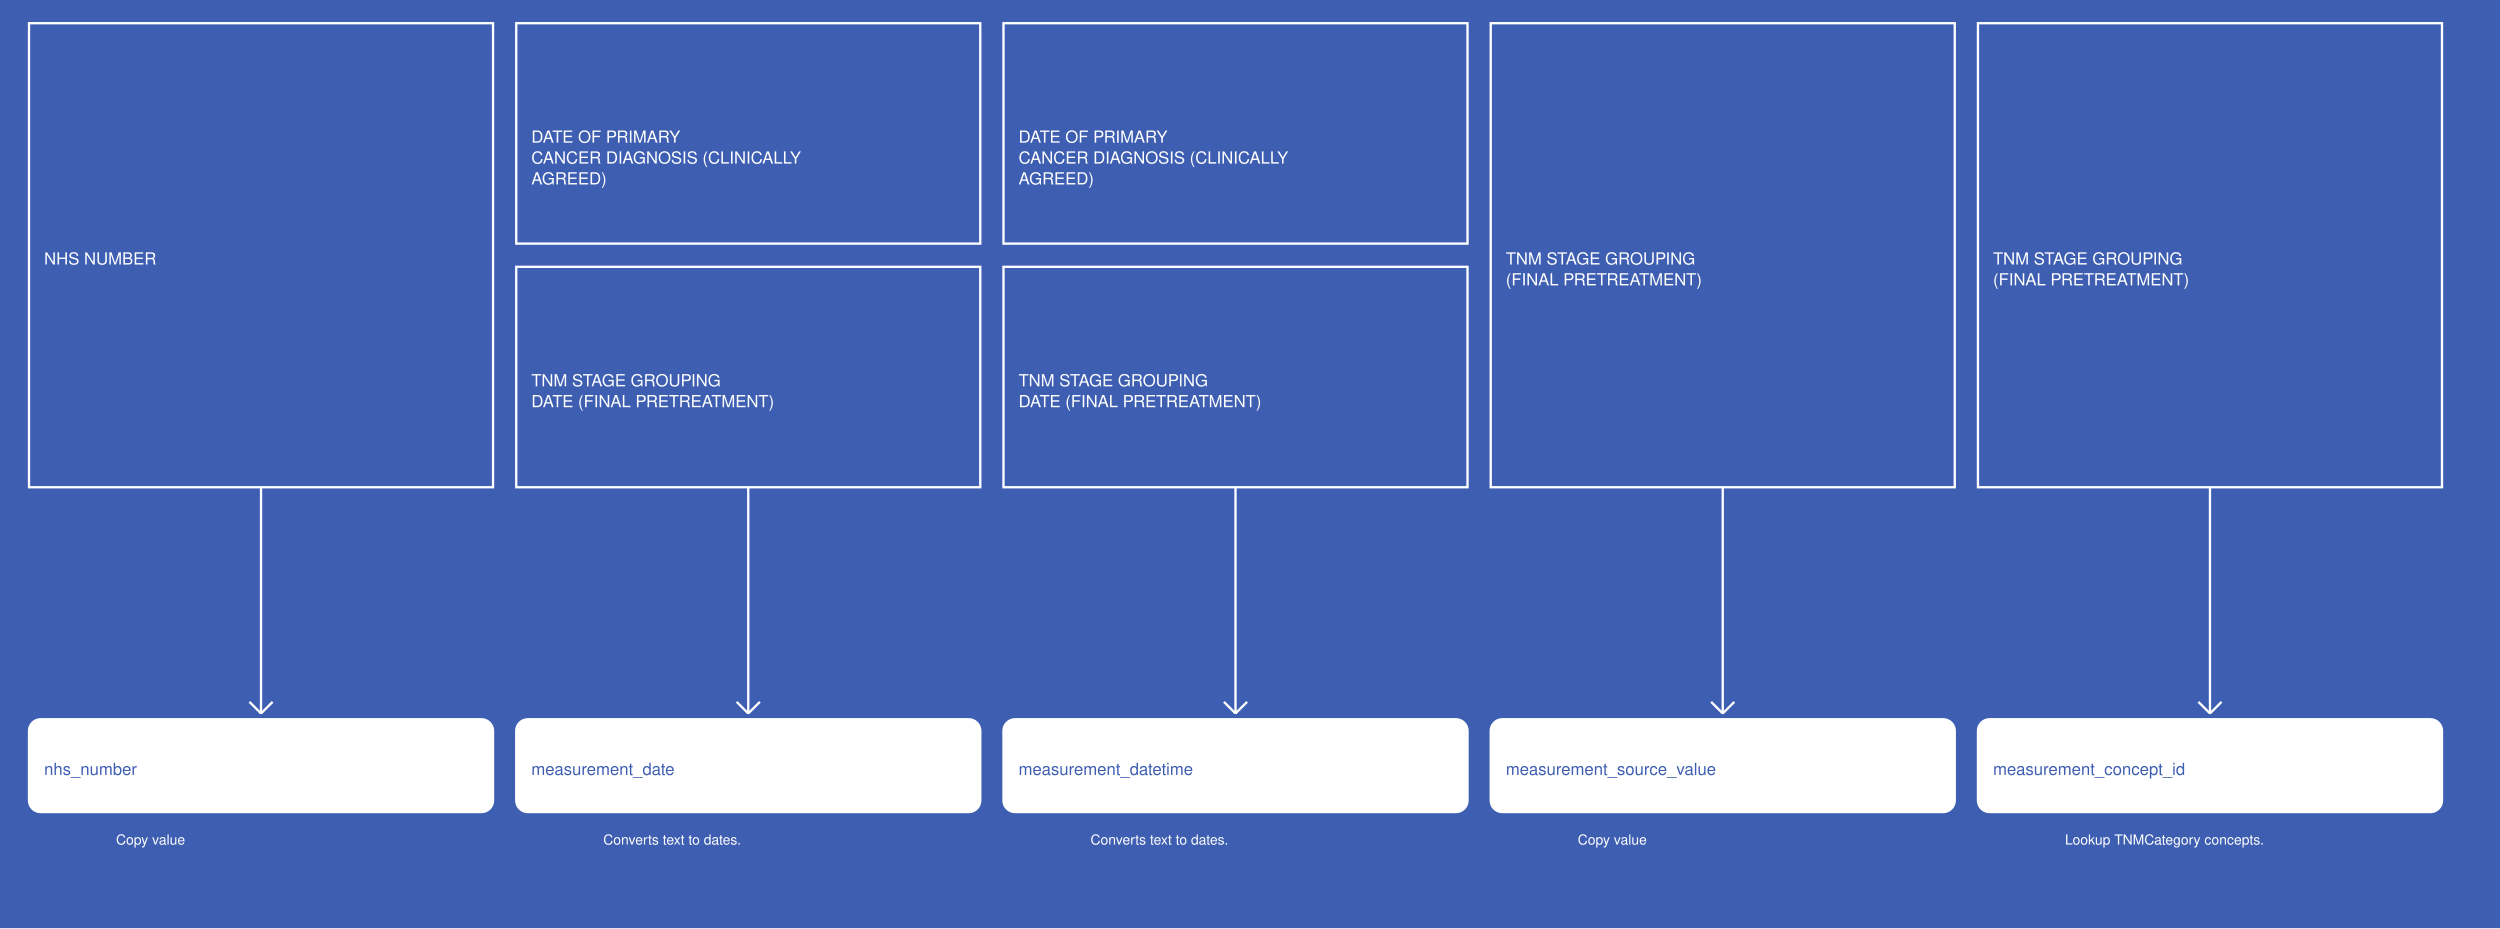
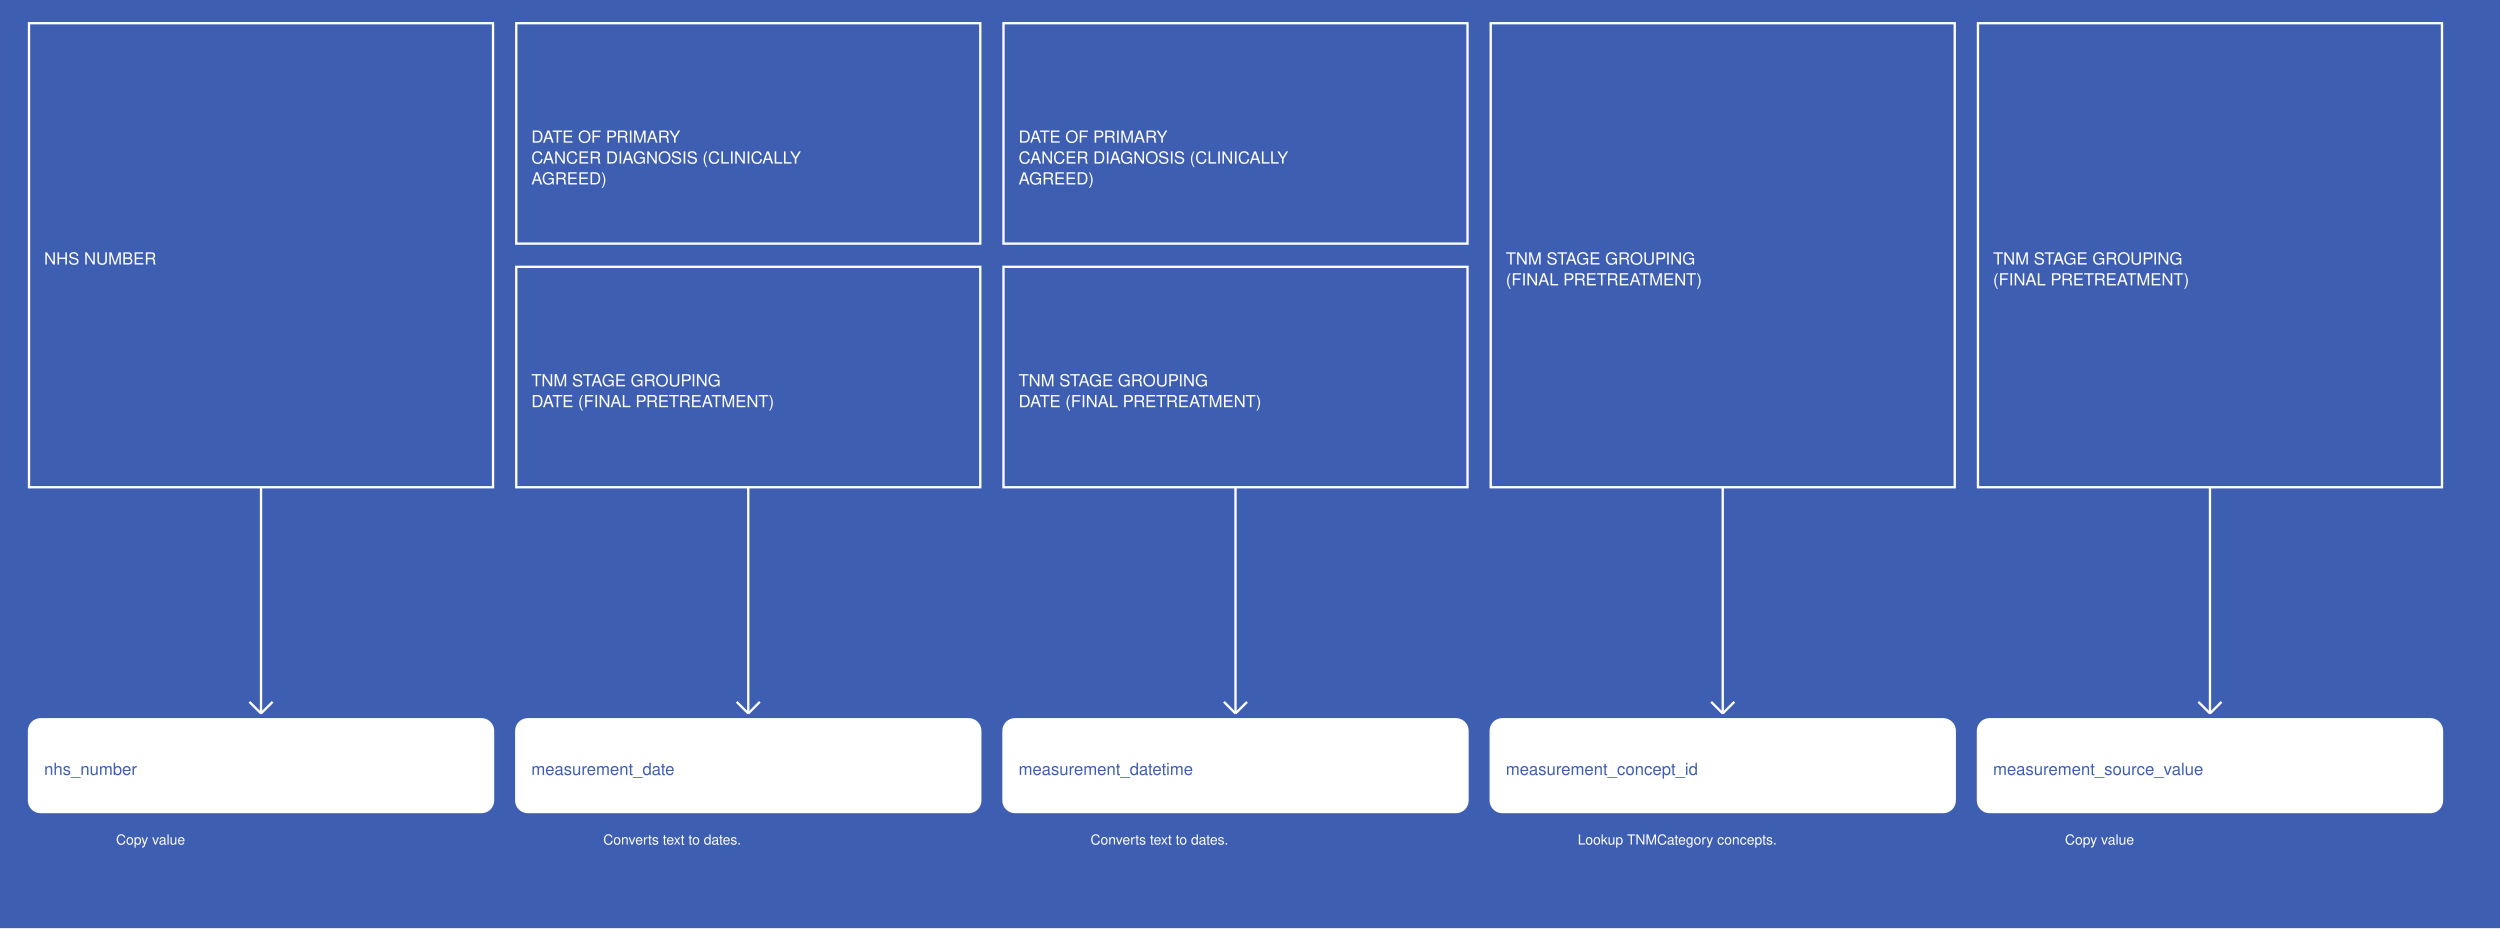
<svg xmlns="http://www.w3.org/2000/svg" width="2155" height="800">
  <rect width="100%" height="100%" fill="#3E5EB2" />
  <g>
    <rect x="25" y="20" width="400" height="400" fill="#3E5EB2" stroke="white" stroke-width="2" />
    <text x="38" y="228" fill="white" font-family="Helvetica" font-size="1.2em" text-anchor="start">NHS NUMBER</text>
  </g>
  <g>
    <line x1="225" y1="420" x2="225" y2="615" stroke="white" stroke-width="2" />
    <line x1="215" y1="605" x2="225" y2="615" stroke="white" stroke-width="2" />
    <line x1="235" y1="605" x2="225" y2="615" stroke="white" stroke-width="2" />
    <text x="100" y="728" fill="white" font-size="1em" font-family="Helvetica">Copy value</text>
  </g>
  <g>
    <rect x="25" y="620" width="400" height="80" fill="white" stroke="white" stroke-width="2" rx="10" />
    <text x="38" y="668" fill="#3E5EB2" font-family="Helvetica" font-size="1.2em" text-anchor="start">nhs_number</text>
  </g>
  <g>
    <rect x="445" y="20" width="400" height="190" fill="#3E5EB2" stroke="white" stroke-width="2" />
    <text x="458" y="123" fill="white" font-family="Helvetica" font-size="1.2em" text-anchor="start">DATE OF PRIMARY</text>
    <text x="458" y="141" fill="white" font-family="Helvetica" font-size="1.2em" text-anchor="start">CANCER DIAGNOSIS (CLINICALLY</text>
    <text x="458" y="159" fill="white" font-family="Helvetica" font-size="1.2em" text-anchor="start">AGREED)</text>
  </g>
  <g>
    <rect x="445" y="230" width="400" height="190" fill="#3E5EB2" stroke="white" stroke-width="2" />
    <text x="458" y="333" fill="white" font-family="Helvetica" font-size="1.2em" text-anchor="start">TNM STAGE GROUPING</text>
    <text x="458" y="351" fill="white" font-family="Helvetica" font-size="1.2em" text-anchor="start">DATE (FINAL PRETREATMENT)</text>
  </g>
  <g>
    <line x1="645" y1="420" x2="645" y2="615" stroke="white" stroke-width="2" />
    <line x1="635" y1="605" x2="645" y2="615" stroke="white" stroke-width="2" />
    <line x1="655" y1="605" x2="645" y2="615" stroke="white" stroke-width="2" />
    <text x="520" y="728" fill="white" font-size="1em" font-family="Helvetica">Converts text to dates.</text>
  </g>
  <g>
    <rect x="445" y="620" width="400" height="80" fill="white" stroke="white" stroke-width="2" rx="10" />
    <text x="458" y="668" fill="#3E5EB2" font-family="Helvetica" font-size="1.2em" text-anchor="start">measurement_date</text>
  </g>
  <g>
    <rect x="865" y="20" width="400" height="190" fill="#3E5EB2" stroke="white" stroke-width="2" />
    <text x="878" y="123" fill="white" font-family="Helvetica" font-size="1.2em" text-anchor="start">DATE OF PRIMARY</text>
    <text x="878" y="141" fill="white" font-family="Helvetica" font-size="1.2em" text-anchor="start">CANCER DIAGNOSIS (CLINICALLY</text>
    <text x="878" y="159" fill="white" font-family="Helvetica" font-size="1.2em" text-anchor="start">AGREED)</text>
  </g>
  <g>
    <rect x="865" y="230" width="400" height="190" fill="#3E5EB2" stroke="white" stroke-width="2" />
    <text x="878" y="333" fill="white" font-family="Helvetica" font-size="1.2em" text-anchor="start">TNM STAGE GROUPING</text>
    <text x="878" y="351" fill="white" font-family="Helvetica" font-size="1.2em" text-anchor="start">DATE (FINAL PRETREATMENT)</text>
  </g>
  <g>
    <line x1="1065" y1="420" x2="1065" y2="615" stroke="white" stroke-width="2" />
    <line x1="1055" y1="605" x2="1065" y2="615" stroke="white" stroke-width="2" />
    <line x1="1075" y1="605" x2="1065" y2="615" stroke="white" stroke-width="2" />
    <text x="940" y="728" fill="white" font-size="1em" font-family="Helvetica">Converts text to dates.</text>
  </g>
  <g>
    <rect x="865" y="620" width="400" height="80" fill="white" stroke="white" stroke-width="2" rx="10" />
    <text x="878" y="668" fill="#3E5EB2" font-family="Helvetica" font-size="1.2em" text-anchor="start">measurement_datetime</text>
  </g>
  <g>
    <rect x="1285" y="20" width="400" height="400" fill="#3E5EB2" stroke="white" stroke-width="2" />
    <text x="1298" y="228" fill="white" font-family="Helvetica" font-size="1.2em" text-anchor="start">TNM STAGE GROUPING</text>
    <text x="1298" y="246" fill="white" font-family="Helvetica" font-size="1.2em" text-anchor="start">(FINAL PRETREATMENT)</text>
  </g>
  <g>
    <line x1="1485" y1="420" x2="1485" y2="615" stroke="white" stroke-width="2" />
    <line x1="1475" y1="605" x2="1485" y2="615" stroke="white" stroke-width="2" />
    <line x1="1495" y1="605" x2="1485" y2="615" stroke="white" stroke-width="2" />
-     <text x="1360" y="728" fill="white" font-size="1em" font-family="Helvetica">Copy value</text>
+     <text x="1360" y="728" fill="white" font-size="1em" font-family="Helvetica">Lookup TNMCategory concepts.</text>
  </g>
  <g>
    <rect x="1285" y="620" width="400" height="80" fill="white" stroke="white" stroke-width="2" rx="10" />
-     <text x="1298" y="668" fill="#3E5EB2" font-family="Helvetica" font-size="1.2em" text-anchor="start">measurement_source_value</text>
+     <text x="1298" y="668" fill="#3E5EB2" font-family="Helvetica" font-size="1.2em" text-anchor="start">measurement_concept_id</text>
  </g>
  <g>
    <rect x="1705" y="20" width="400" height="400" fill="#3E5EB2" stroke="white" stroke-width="2" />
    <text x="1718" y="228" fill="white" font-family="Helvetica" font-size="1.2em" text-anchor="start">TNM STAGE GROUPING</text>
    <text x="1718" y="246" fill="white" font-family="Helvetica" font-size="1.2em" text-anchor="start">(FINAL PRETREATMENT)</text>
  </g>
  <g>
    <line x1="1905" y1="420" x2="1905" y2="615" stroke="white" stroke-width="2" />
    <line x1="1895" y1="605" x2="1905" y2="615" stroke="white" stroke-width="2" />
    <line x1="1915" y1="605" x2="1905" y2="615" stroke="white" stroke-width="2" />
-     <text x="1780" y="728" fill="white" font-size="1em" font-family="Helvetica">Lookup TNMCategory concepts.</text>
+     <text x="1780" y="728" fill="white" font-size="1em" font-family="Helvetica">Copy value</text>
  </g>
  <g>
    <rect x="1705" y="620" width="400" height="80" fill="white" stroke="white" stroke-width="2" rx="10" />
-     <text x="1718" y="668" fill="#3E5EB2" font-family="Helvetica" font-size="1.2em" text-anchor="start">measurement_concept_id</text>
+     <text x="1718" y="668" fill="#3E5EB2" font-family="Helvetica" font-size="1.2em" text-anchor="start">measurement_source_value</text>
  </g>
</svg>
